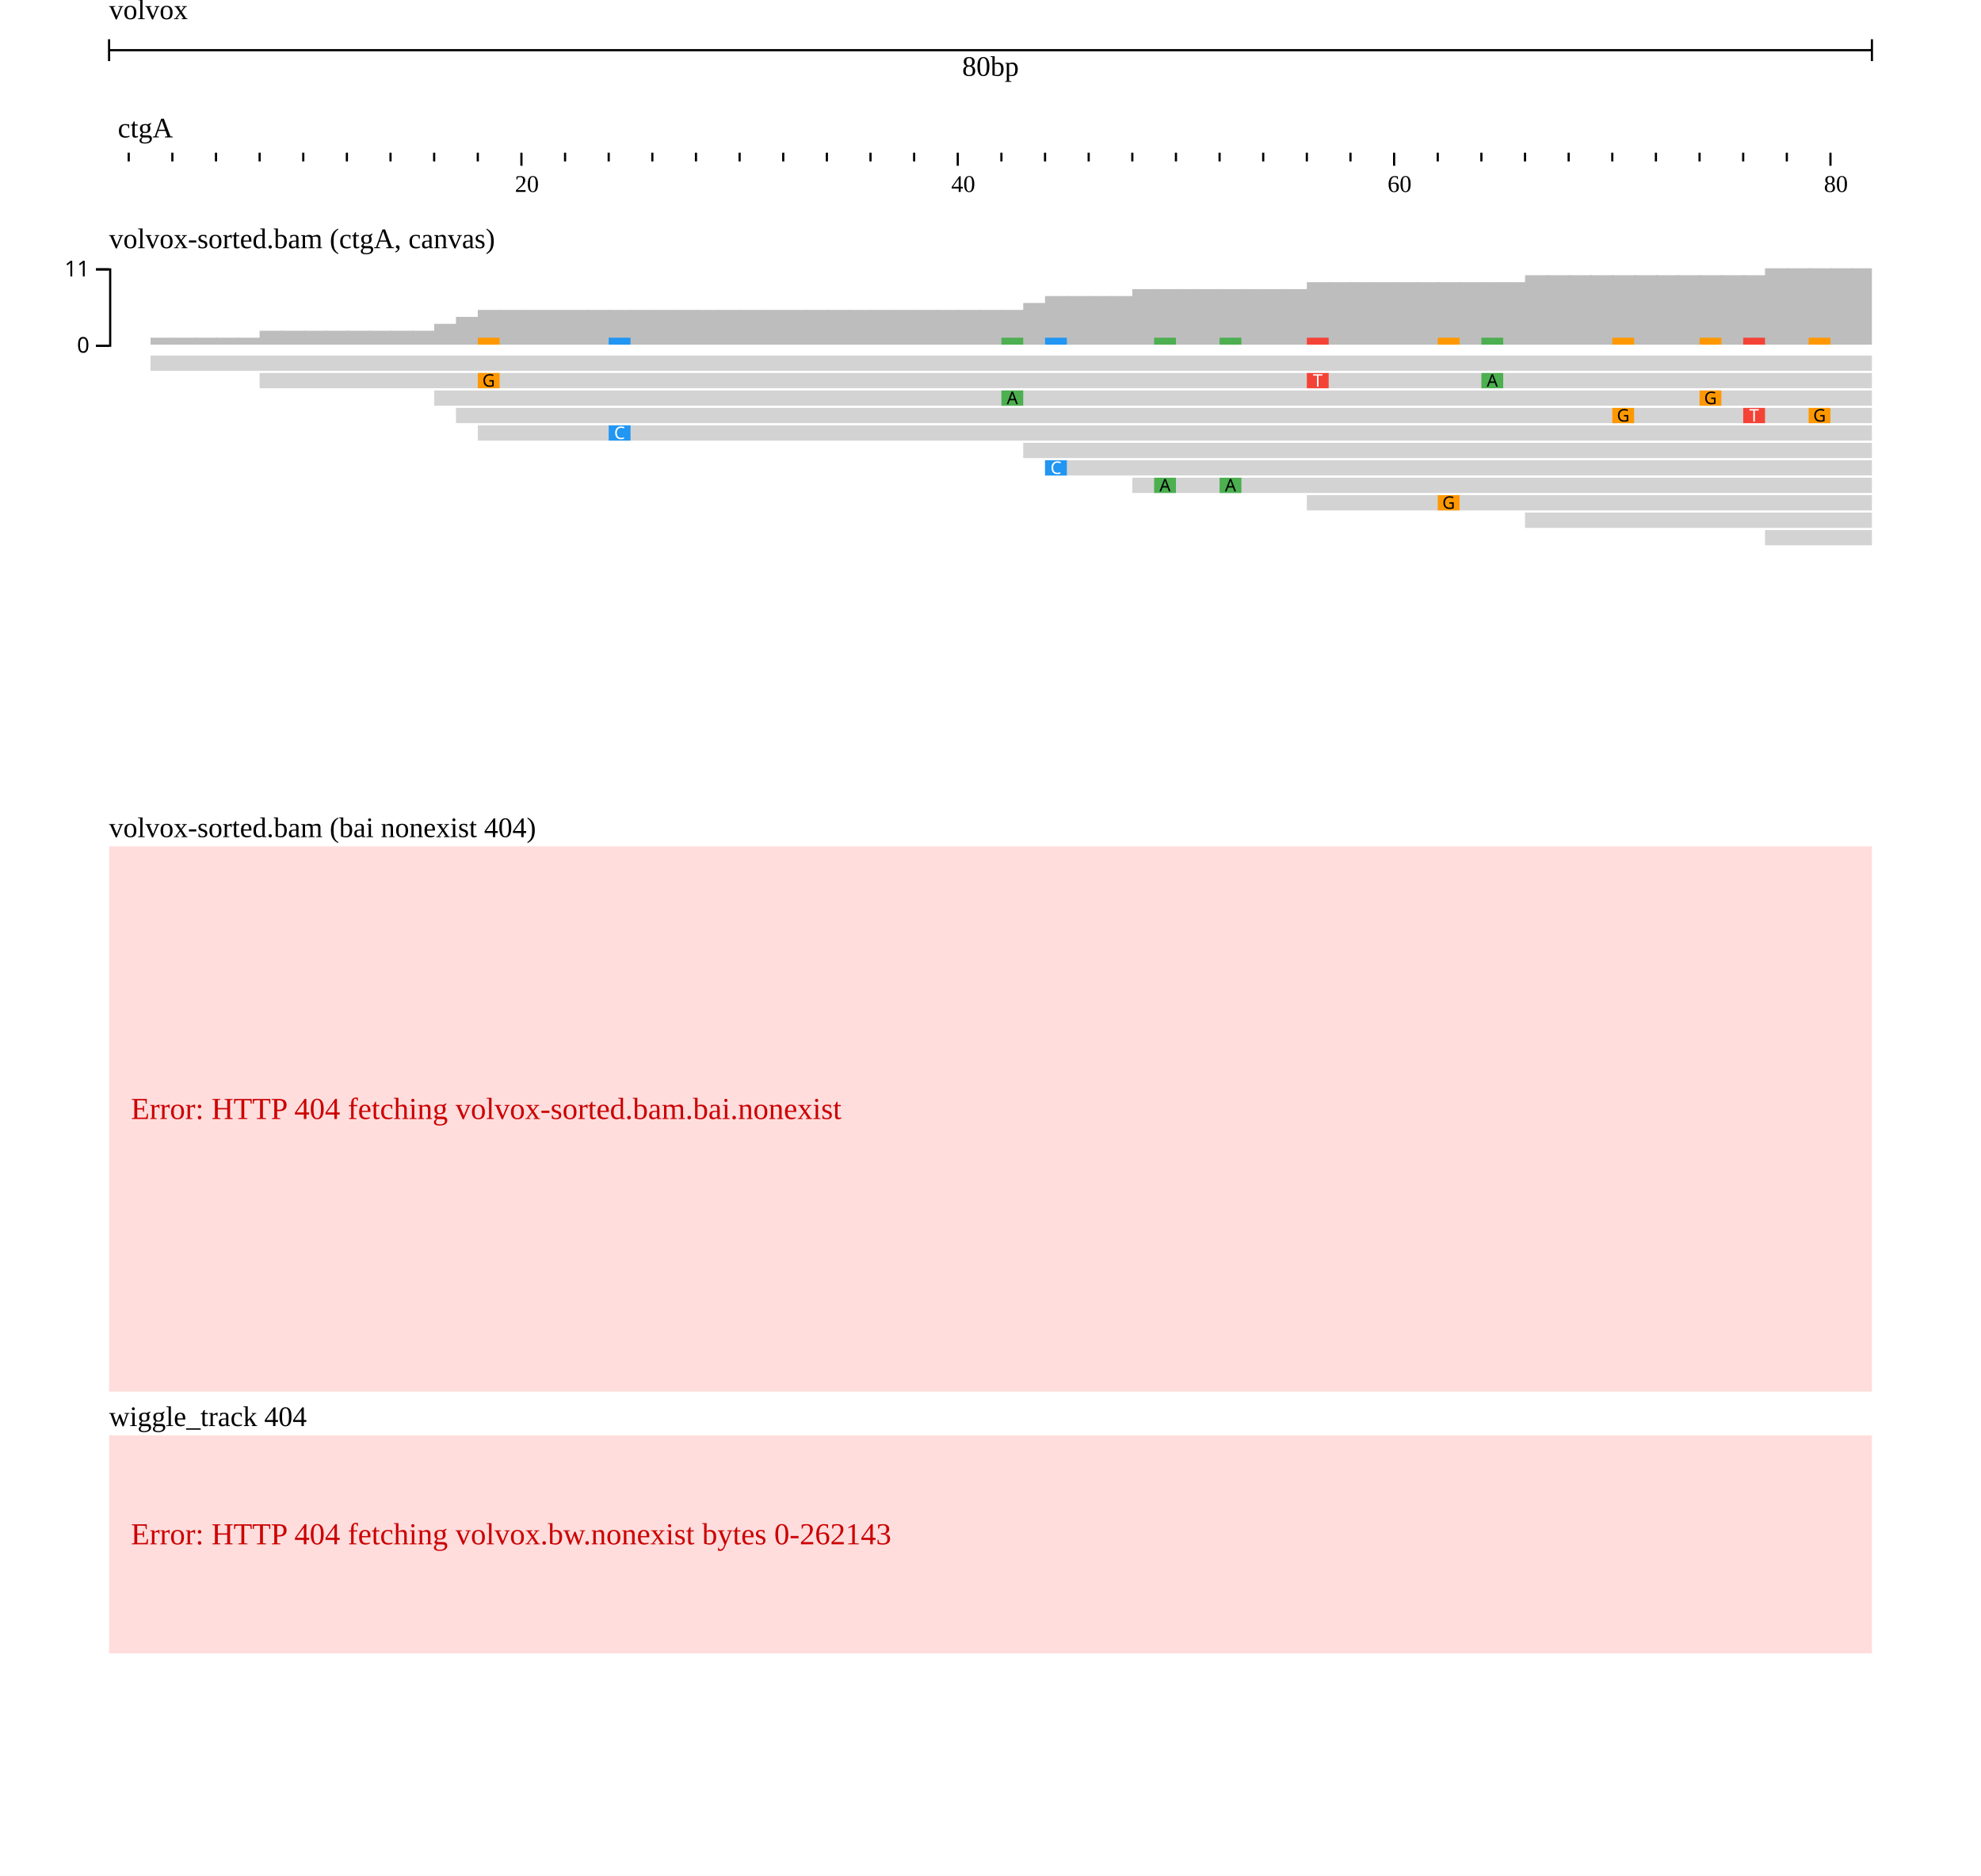
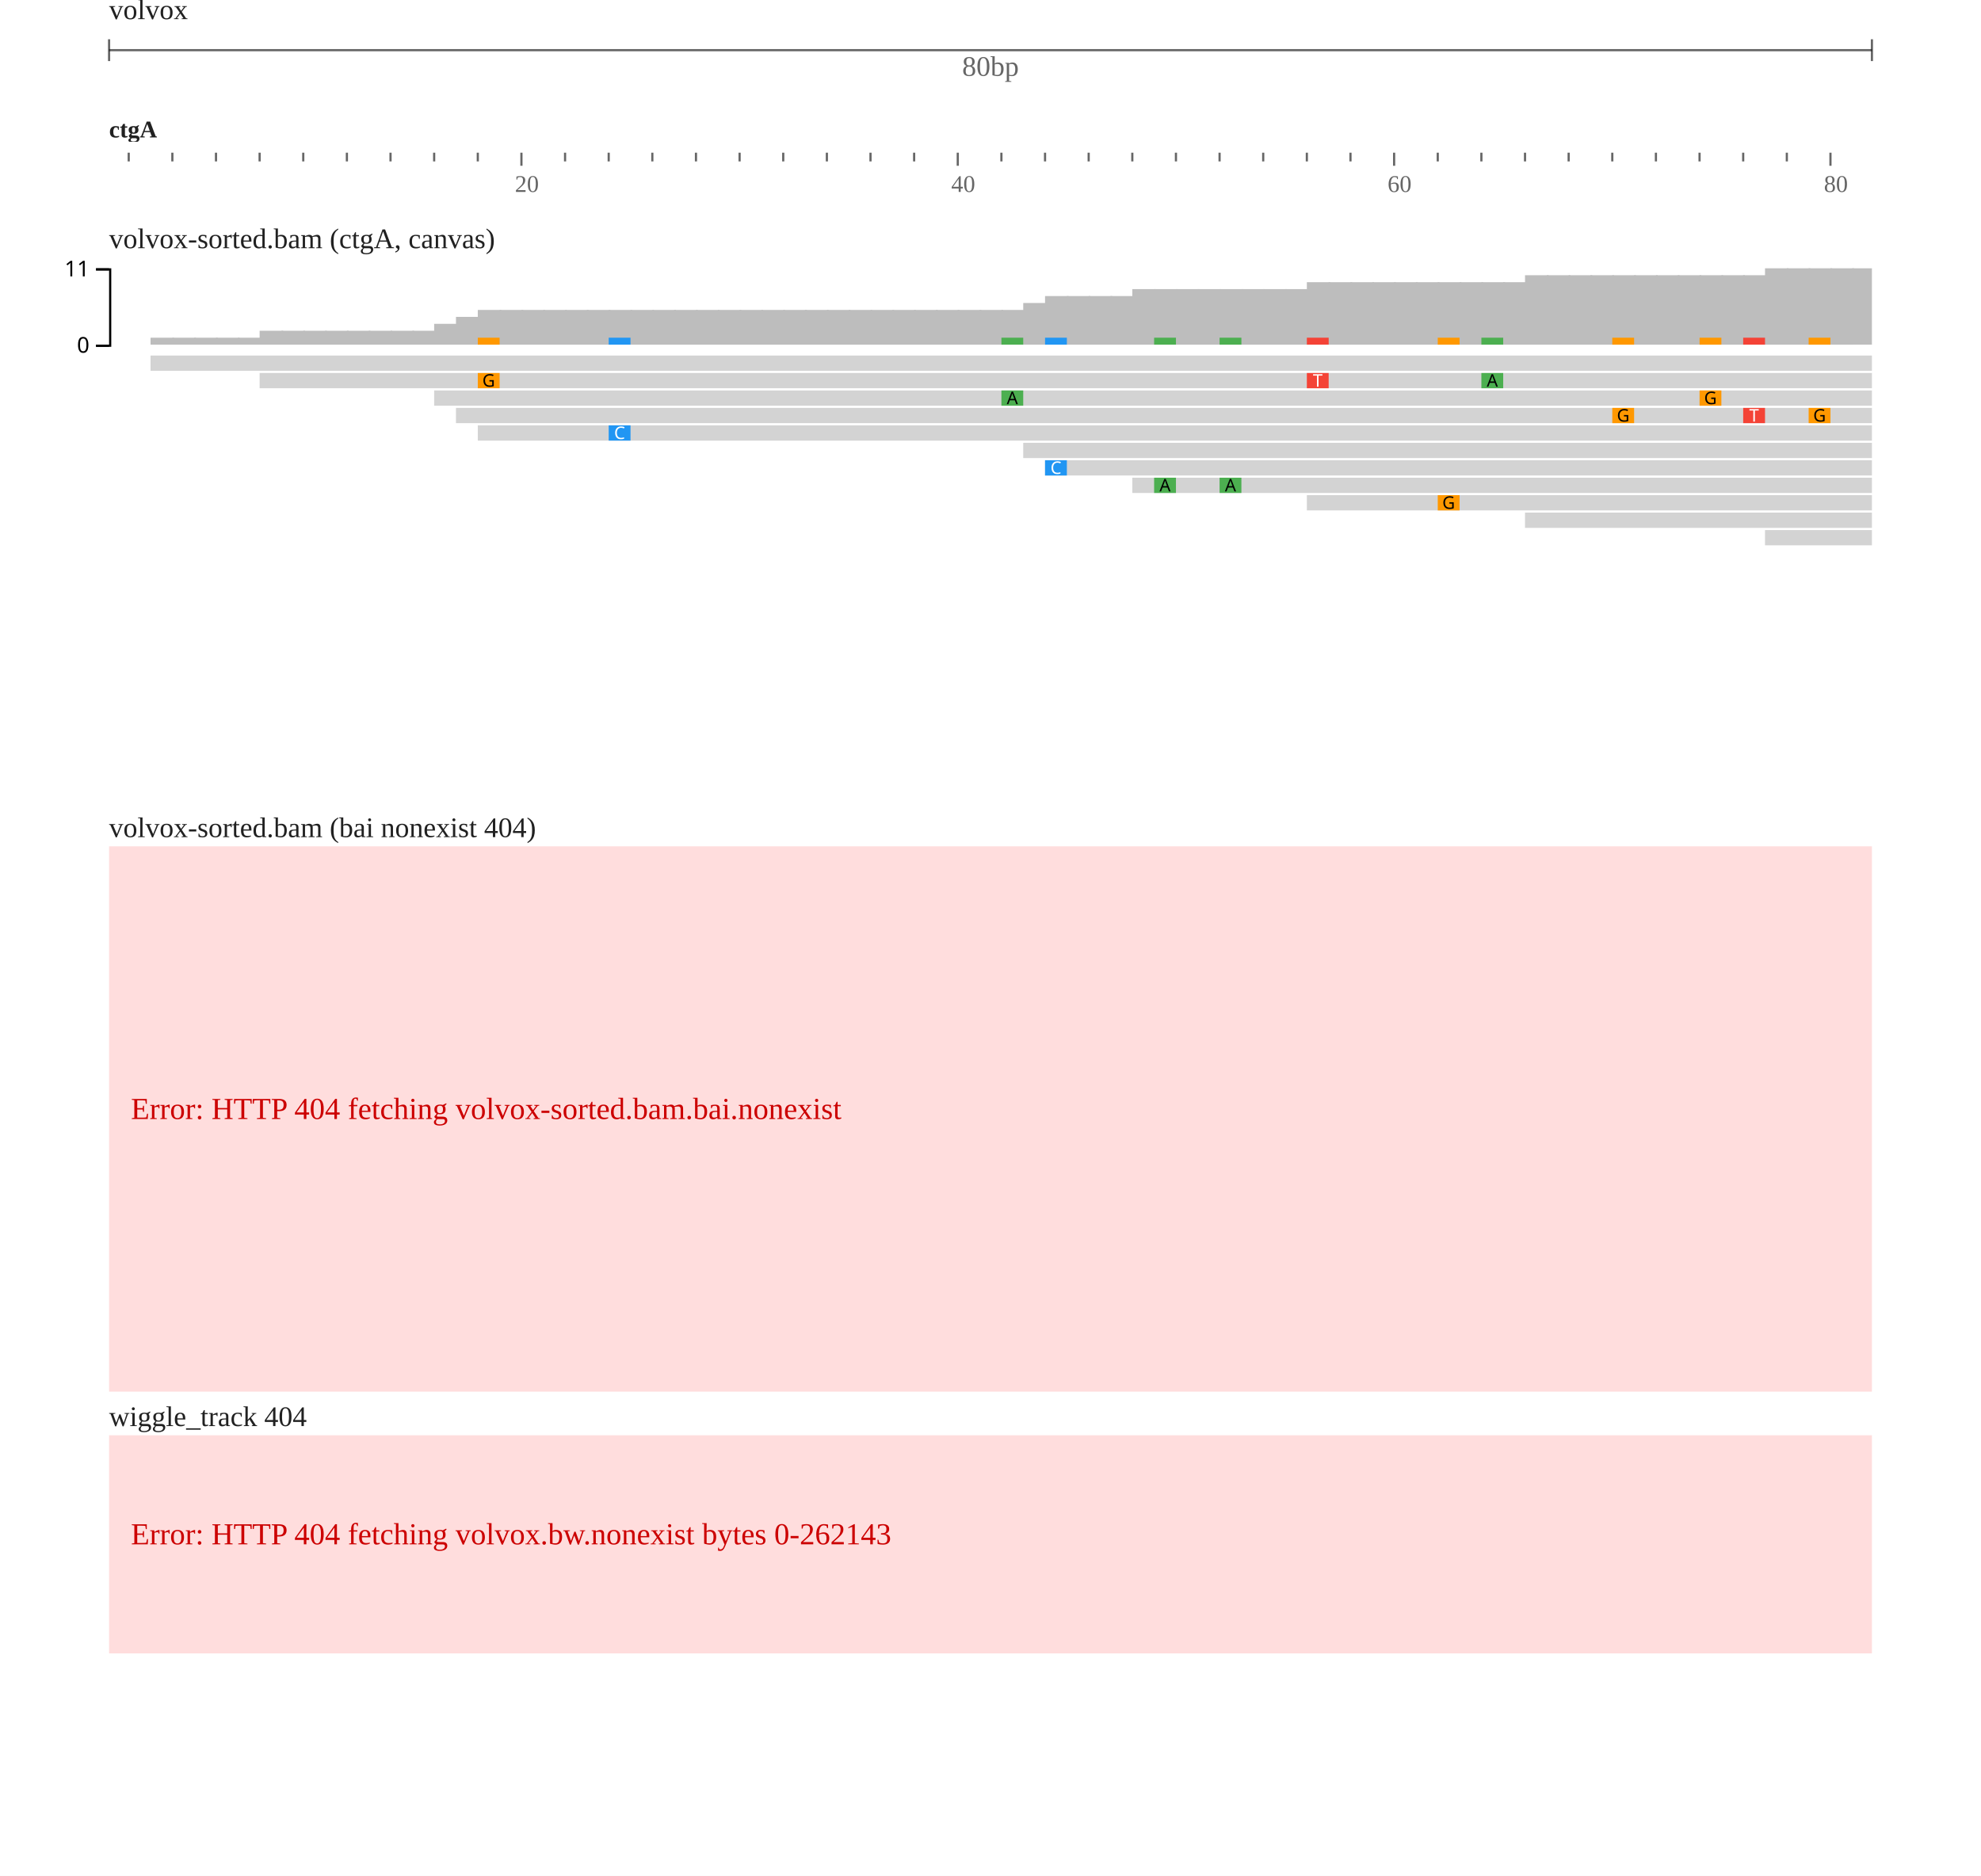
<svg xmlns="http://www.w3.org/2000/svg" width="908" height="860" viewBox="0 0 908 860">
  <rect width="908" height="860" fill="#ffffff" />
  <g transform="translate(50 0)">
    <g transform="translate(0)">
      <g id="header">
-         <text x="0" y="0" dominant-baseline="hanging" font-size="13" fill="#000000">volvox</text>
+         <text x="0" y="0" dominant-baseline="hanging" font-size="13" fill-opacity="0.871" fill="#000000">volvox</text>
        <g transform="translate(0 13)">
-           <line x1="0" x2="808" y1="10" y2="10" stroke="#000000" />
-           <line x1="0" x2="0" y1="5" y2="15" stroke="#000000" />
-           <line x1="808" x2="808" y1="5" y2="15" stroke="#000000" />
-           <text x="404" y="13" text-anchor="middle" dominant-baseline="hanging" font-size="13" fill="#000000">80bp</text>
+           <line x1="0" x2="808" y1="10" y2="10" stroke-opacity="0.6" stroke="#000000" />
+           <line x1="0" x2="0" y1="5" y2="15" stroke-opacity="0.6" stroke="#000000" />
+           <line x1="808" x2="808" y1="5" y2="15" stroke-opacity="0.6" stroke="#000000" />
+           <text x="404" y="13" text-anchor="middle" dominant-baseline="hanging" font-size="13" fill-opacity="0.6" fill="#000000">80bp</text>
        </g>
        <g transform="translate(0 50)">
          <g transform="translate(0 0)">
            <defs>
              <clipPath id="clip-integration_test-volvox:ctgA:0.1:80.9:0">
                <rect x="0" y="0" width="808" height="100" />
              </clipPath>
            </defs>
            <g clip-path="url(#clip-integration_test-volvox:ctgA:0.1:80.9:0)">
-               <text x="4" y="13" font-size="13" fill="#000000">ctgA</text>
              <g transform="translate(0 20)">
-                 <line x1="-31" x2="-31" y1="0" y2="4" stroke-width="1" stroke="#000000" />
-                 <line x1="-11" x2="-11" y1="0" y2="6" stroke-width="1" stroke="#000000" />
-                 <line x1="9" x2="9" y1="0" y2="4" stroke-width="1" stroke="#000000" />
-                 <line x1="29" x2="29" y1="0" y2="4" stroke-width="1" stroke="#000000" />
-                 <line x1="49" x2="49" y1="0" y2="4" stroke-width="1" stroke="#000000" />
-                 <line x1="69" x2="69" y1="0" y2="4" stroke-width="1" stroke="#000000" />
-                 <line x1="89" x2="89" y1="0" y2="4" stroke-width="1" stroke="#000000" />
-                 <line x1="109" x2="109" y1="0" y2="4" stroke-width="1" stroke="#000000" />
-                 <line x1="129" x2="129" y1="0" y2="4" stroke-width="1" stroke="#000000" />
-                 <line x1="149" x2="149" y1="0" y2="4" stroke-width="1" stroke="#000000" />
-                 <line x1="169" x2="169" y1="0" y2="4" stroke-width="1" stroke="#000000" />
-                 <line x1="189" x2="189" y1="0" y2="6" stroke-width="1" stroke="#000000" />
-                 <line x1="209" x2="209" y1="0" y2="4" stroke-width="1" stroke="#000000" />
-                 <line x1="229" x2="229" y1="0" y2="4" stroke-width="1" stroke="#000000" />
-                 <line x1="249" x2="249" y1="0" y2="4" stroke-width="1" stroke="#000000" />
-                 <line x1="269" x2="269" y1="0" y2="4" stroke-width="1" stroke="#000000" />
-                 <line x1="289" x2="289" y1="0" y2="4" stroke-width="1" stroke="#000000" />
-                 <line x1="309" x2="309" y1="0" y2="4" stroke-width="1" stroke="#000000" />
-                 <line x1="329" x2="329" y1="0" y2="4" stroke-width="1" stroke="#000000" />
-                 <line x1="349" x2="349" y1="0" y2="4" stroke-width="1" stroke="#000000" />
-                 <line x1="369" x2="369" y1="0" y2="4" stroke-width="1" stroke="#000000" />
-                 <line x1="389" x2="389" y1="0" y2="6" stroke-width="1" stroke="#000000" />
-                 <line x1="409" x2="409" y1="0" y2="4" stroke-width="1" stroke="#000000" />
-                 <line x1="429" x2="429" y1="0" y2="4" stroke-width="1" stroke="#000000" />
-                 <line x1="449" x2="449" y1="0" y2="4" stroke-width="1" stroke="#000000" />
-                 <line x1="469" x2="469" y1="0" y2="4" stroke-width="1" stroke="#000000" />
-                 <line x1="489" x2="489" y1="0" y2="4" stroke-width="1" stroke="#000000" />
-                 <line x1="509" x2="509" y1="0" y2="4" stroke-width="1" stroke="#000000" />
-                 <line x1="529" x2="529" y1="0" y2="4" stroke-width="1" stroke="#000000" />
-                 <line x1="549" x2="549" y1="0" y2="4" stroke-width="1" stroke="#000000" />
-                 <line x1="569" x2="569" y1="0" y2="4" stroke-width="1" stroke="#000000" />
-                 <line x1="589" x2="589" y1="0" y2="6" stroke-width="1" stroke="#000000" />
-                 <line x1="609" x2="609" y1="0" y2="4" stroke-width="1" stroke="#000000" />
-                 <line x1="629" x2="629" y1="0" y2="4" stroke-width="1" stroke="#000000" />
-                 <line x1="649" x2="649" y1="0" y2="4" stroke-width="1" stroke="#000000" />
-                 <line x1="669" x2="669" y1="0" y2="4" stroke-width="1" stroke="#000000" />
-                 <line x1="689" x2="689" y1="0" y2="4" stroke-width="1" stroke="#000000" />
-                 <line x1="709" x2="709" y1="0" y2="4" stroke-width="1" stroke="#000000" />
-                 <line x1="729" x2="729" y1="0" y2="4" stroke-width="1" stroke="#000000" />
-                 <line x1="749" x2="749" y1="0" y2="4" stroke-width="1" stroke="#000000" />
-                 <line x1="769" x2="769" y1="0" y2="4" stroke-width="1" stroke="#000000" />
-                 <line x1="789" x2="789" y1="0" y2="6" stroke-width="1" stroke="#000000" />
-                 <line x1="809" x2="809" y1="0" y2="4" stroke-width="1" stroke="#000000" />
-                 <line x1="829" x2="829" y1="0" y2="4" stroke-width="1" stroke="#000000" />
-                 <text x="186" y="18" font-size="11" fill="#000000">20</text>
-                 <text x="386" y="18" font-size="11" fill="#000000">40</text>
-                 <text x="586" y="18" font-size="11" fill="#000000">60</text>
-                 <text x="786" y="18" font-size="11" fill="#000000">80</text>
+                 <line x1="-31" x2="-31" y1="0" y2="4" stroke-width="1" stroke-opacity="0.6" stroke="#000000" />
+                 <line x1="-11" x2="-11" y1="0" y2="6" stroke-width="1" stroke-opacity="0.6" stroke="#000000" />
+                 <line x1="9" x2="9" y1="0" y2="4" stroke-width="1" stroke-opacity="0.6" stroke="#000000" />
+                 <line x1="29" x2="29" y1="0" y2="4" stroke-width="1" stroke-opacity="0.6" stroke="#000000" />
+                 <line x1="49" x2="49" y1="0" y2="4" stroke-width="1" stroke-opacity="0.6" stroke="#000000" />
+                 <line x1="69" x2="69" y1="0" y2="4" stroke-width="1" stroke-opacity="0.6" stroke="#000000" />
+                 <line x1="89" x2="89" y1="0" y2="4" stroke-width="1" stroke-opacity="0.6" stroke="#000000" />
+                 <line x1="109" x2="109" y1="0" y2="4" stroke-width="1" stroke-opacity="0.6" stroke="#000000" />
+                 <line x1="129" x2="129" y1="0" y2="4" stroke-width="1" stroke-opacity="0.6" stroke="#000000" />
+                 <line x1="149" x2="149" y1="0" y2="4" stroke-width="1" stroke-opacity="0.6" stroke="#000000" />
+                 <line x1="169" x2="169" y1="0" y2="4" stroke-width="1" stroke-opacity="0.6" stroke="#000000" />
+                 <line x1="189" x2="189" y1="0" y2="6" stroke-width="1" stroke-opacity="0.6" stroke="#000000" />
+                 <line x1="209" x2="209" y1="0" y2="4" stroke-width="1" stroke-opacity="0.6" stroke="#000000" />
+                 <line x1="229" x2="229" y1="0" y2="4" stroke-width="1" stroke-opacity="0.6" stroke="#000000" />
+                 <line x1="249" x2="249" y1="0" y2="4" stroke-width="1" stroke-opacity="0.6" stroke="#000000" />
+                 <line x1="269" x2="269" y1="0" y2="4" stroke-width="1" stroke-opacity="0.6" stroke="#000000" />
+                 <line x1="289" x2="289" y1="0" y2="4" stroke-width="1" stroke-opacity="0.6" stroke="#000000" />
+                 <line x1="309" x2="309" y1="0" y2="4" stroke-width="1" stroke-opacity="0.6" stroke="#000000" />
+                 <line x1="329" x2="329" y1="0" y2="4" stroke-width="1" stroke-opacity="0.6" stroke="#000000" />
+                 <line x1="349" x2="349" y1="0" y2="4" stroke-width="1" stroke-opacity="0.6" stroke="#000000" />
+                 <line x1="369" x2="369" y1="0" y2="4" stroke-width="1" stroke-opacity="0.6" stroke="#000000" />
+                 <line x1="389" x2="389" y1="0" y2="6" stroke-width="1" stroke-opacity="0.6" stroke="#000000" />
+                 <line x1="409" x2="409" y1="0" y2="4" stroke-width="1" stroke-opacity="0.6" stroke="#000000" />
+                 <line x1="429" x2="429" y1="0" y2="4" stroke-width="1" stroke-opacity="0.6" stroke="#000000" />
+                 <line x1="449" x2="449" y1="0" y2="4" stroke-width="1" stroke-opacity="0.6" stroke="#000000" />
+                 <line x1="469" x2="469" y1="0" y2="4" stroke-width="1" stroke-opacity="0.6" stroke="#000000" />
+                 <line x1="489" x2="489" y1="0" y2="4" stroke-width="1" stroke-opacity="0.6" stroke="#000000" />
+                 <line x1="509" x2="509" y1="0" y2="4" stroke-width="1" stroke-opacity="0.6" stroke="#000000" />
+                 <line x1="529" x2="529" y1="0" y2="4" stroke-width="1" stroke-opacity="0.6" stroke="#000000" />
+                 <line x1="549" x2="549" y1="0" y2="4" stroke-width="1" stroke-opacity="0.6" stroke="#000000" />
+                 <line x1="569" x2="569" y1="0" y2="4" stroke-width="1" stroke-opacity="0.6" stroke="#000000" />
+                 <line x1="589" x2="589" y1="0" y2="6" stroke-width="1" stroke-opacity="0.6" stroke="#000000" />
+                 <line x1="609" x2="609" y1="0" y2="4" stroke-width="1" stroke-opacity="0.6" stroke="#000000" />
+                 <line x1="629" x2="629" y1="0" y2="4" stroke-width="1" stroke-opacity="0.6" stroke="#000000" />
+                 <line x1="649" x2="649" y1="0" y2="4" stroke-width="1" stroke-opacity="0.6" stroke="#000000" />
+                 <line x1="669" x2="669" y1="0" y2="4" stroke-width="1" stroke-opacity="0.6" stroke="#000000" />
+                 <line x1="689" x2="689" y1="0" y2="4" stroke-width="1" stroke-opacity="0.6" stroke="#000000" />
+                 <line x1="709" x2="709" y1="0" y2="4" stroke-width="1" stroke-opacity="0.6" stroke="#000000" />
+                 <line x1="729" x2="729" y1="0" y2="4" stroke-width="1" stroke-opacity="0.6" stroke="#000000" />
+                 <line x1="749" x2="749" y1="0" y2="4" stroke-width="1" stroke-opacity="0.6" stroke="#000000" />
+                 <line x1="769" x2="769" y1="0" y2="4" stroke-width="1" stroke-opacity="0.6" stroke="#000000" />
+                 <line x1="789" x2="789" y1="0" y2="6" stroke-width="1" stroke-opacity="0.6" stroke="#000000" />
+                 <line x1="809" x2="809" y1="0" y2="4" stroke-width="1" stroke-opacity="0.6" stroke="#000000" />
+                 <line x1="829" x2="829" y1="0" y2="4" stroke-width="1" stroke-opacity="0.6" stroke="#000000" />
+                 <text x="186" y="18" font-size="11" fill-opacity="0.6" fill="#000000">20</text>
+                 <text x="386" y="18" font-size="11" fill-opacity="0.6" fill="#000000">40</text>
+                 <text x="586" y="18" font-size="11" fill-opacity="0.6" fill="#000000">60</text>
+                 <text x="786" y="18" font-size="11" fill-opacity="0.6" fill="#000000">80</text>
              </g>
+             </g>
+           </g>
+           <g transform="translate(0 0)">
+             <defs>
+               <clipPath id="reflabel-integration_test-volvox:ctgA:0:80:0">
+                 <rect x="0" y="0" width="1597" height="15" />
+               </clipPath>
+             </defs>
+             <g clip-path="url(#reflabel-integration_test-volvox:ctgA:0:80:0)">
+               <text x="0" y="13" font-size="11" font-weight="bold" fill-opacity="0.871" fill="#000000">ctgA</text>
            </g>
          </g>
        </g>
      </g>
    </g>
    <g transform="translate(0 100)">
      <g transform="translate(0 0)">
        <defs>
          <clipPath id="track-clip-integration_test-volvox_alignments_pileup_coverage">
            <rect x="-50" y="18" width="858" height="250" />
          </clipPath>
        </defs>
        <g clip-path="url(#track-clip-integration_test-volvox_alignments_pileup_coverage)">
          <g transform="translate(0 18)">
            <defs>
              <clipPath id="alignments-clip-5GfQp_z8Ji">
                <rect x="0" y="0" width="808" height="250" />
              </clipPath>
            </defs>
            <g clip-path="url(#alignments-clip-5GfQp_z8Ji)">
              <g>
                <clipPath id="svgcanvas-clip-0">
                  <path d="M0,0h808v250h-808Z" />
                </clipPath>
                <g clip-path="url(#svgcanvas-clip-0)">
                  <clipPath id="svgcanvas-clip-1">
                    <path d="M0,0h808v250h-808Z" />
                  </clipPath>
                  <g clip-path="url(#svgcanvas-clip-1)">
                    <rect x="-1" y="40" width="10.8" height="0" fill="rgb(189,189,189)" />
                    <rect x="9" y="40" width="10.8" height="0" fill="rgb(189,189,189)" />
                    <rect x="19" y="36.818" width="10.8" height="3.182" fill="rgb(189,189,189)" />
                    <rect x="29" y="36.818" width="10.8" height="3.182" fill="rgb(189,189,189)" />
                    <rect x="39" y="36.818" width="10.8" height="3.182" fill="rgb(189,189,189)" />
                    <rect x="49" y="36.818" width="10.8" height="3.182" fill="rgb(189,189,189)" />
                    <rect x="59" y="36.818" width="10.8" height="3.182" fill="rgb(189,189,189)" />
                    <rect x="69" y="33.636" width="10.8" height="6.364" fill="rgb(189,189,189)" />
                    <rect x="79" y="33.636" width="10.8" height="6.364" fill="rgb(189,189,189)" />
                    <rect x="89" y="33.636" width="10.8" height="6.364" fill="rgb(189,189,189)" />
                    <rect x="99" y="33.636" width="10.8" height="6.364" fill="rgb(189,189,189)" />
                    <rect x="109" y="33.636" width="10.8" height="6.364" fill="rgb(189,189,189)" />
                    <rect x="119" y="33.636" width="10.8" height="6.364" fill="rgb(189,189,189)" />
                    <rect x="129" y="33.636" width="10.8" height="6.364" fill="rgb(189,189,189)" />
                    <rect x="139" y="33.636" width="10.8" height="6.364" fill="rgb(189,189,189)" />
                    <rect x="149" y="30.455" width="10.8" height="9.545" fill="rgb(189,189,189)" />
                    <rect x="159" y="27.273" width="10.8" height="12.727" fill="rgb(189,189,189)" />
                    <rect x="169" y="24.091" width="10.8" height="15.909" fill="rgb(189,189,189)" />
                    <rect x="179" y="24.091" width="10.8" height="15.909" fill="rgb(189,189,189)" />
                    <rect x="189" y="24.091" width="10.8" height="15.909" fill="rgb(189,189,189)" />
                    <rect x="199" y="24.091" width="10.8" height="15.909" fill="rgb(189,189,189)" />
                    <rect x="209" y="24.091" width="10.8" height="15.909" fill="rgb(189,189,189)" />
                    <rect x="219" y="24.091" width="10.8" height="15.909" fill="rgb(189,189,189)" />
                    <rect x="229" y="24.091" width="10.8" height="15.909" fill="rgb(189,189,189)" />
                    <rect x="239" y="24.091" width="10.8" height="15.909" fill="rgb(189,189,189)" />
                    <rect x="249" y="24.091" width="10.8" height="15.909" fill="rgb(189,189,189)" />
                    <rect x="259" y="24.091" width="10.8" height="15.909" fill="rgb(189,189,189)" />
                    <rect x="269" y="24.091" width="10.8" height="15.909" fill="rgb(189,189,189)" />
                    <rect x="279" y="24.091" width="10.8" height="15.909" fill="rgb(189,189,189)" />
                    <rect x="289" y="24.091" width="10.8" height="15.909" fill="rgb(189,189,189)" />
                    <rect x="299" y="24.091" width="10.8" height="15.909" fill="rgb(189,189,189)" />
                    <rect x="309" y="24.091" width="10.8" height="15.909" fill="rgb(189,189,189)" />
                    <rect x="319" y="24.091" width="10.8" height="15.909" fill="rgb(189,189,189)" />
                    <rect x="329" y="24.091" width="10.8" height="15.909" fill="rgb(189,189,189)" />
                    <rect x="339" y="24.091" width="10.8" height="15.909" fill="rgb(189,189,189)" />
                    <rect x="349" y="24.091" width="10.8" height="15.909" fill="rgb(189,189,189)" />
                    <rect x="359" y="24.091" width="10.8" height="15.909" fill="rgb(189,189,189)" />
                    <rect x="369" y="24.091" width="10.8" height="15.909" fill="rgb(189,189,189)" />
                    <rect x="379" y="24.091" width="10.8" height="15.909" fill="rgb(189,189,189)" />
                    <rect x="389" y="24.091" width="10.8" height="15.909" fill="rgb(189,189,189)" />
                    <rect x="399" y="24.091" width="10.8" height="15.909" fill="rgb(189,189,189)" />
                    <rect x="409" y="24.091" width="10.8" height="15.909" fill="rgb(189,189,189)" />
                    <rect x="419" y="20.909" width="10.8" height="19.091" fill="rgb(189,189,189)" />
                    <rect x="429" y="17.727" width="10.8" height="22.273" fill="rgb(189,189,189)" />
                    <rect x="439" y="17.727" width="10.8" height="22.273" fill="rgb(189,189,189)" />
                    <rect x="449" y="17.727" width="10.8" height="22.273" fill="rgb(189,189,189)" />
                    <rect x="459" y="17.727" width="10.8" height="22.273" fill="rgb(189,189,189)" />
                    <rect x="469" y="14.545" width="10.8" height="25.455" fill="rgb(189,189,189)" />
                    <rect x="479" y="14.545" width="10.8" height="25.455" fill="rgb(189,189,189)" />
                    <rect x="489" y="14.545" width="10.8" height="25.455" fill="rgb(189,189,189)" />
                    <rect x="499" y="14.545" width="10.8" height="25.455" fill="rgb(189,189,189)" />
                    <rect x="509" y="14.545" width="10.8" height="25.455" fill="rgb(189,189,189)" />
                    <rect x="519" y="14.545" width="10.8" height="25.455" fill="rgb(189,189,189)" />
                    <rect x="529" y="14.545" width="10.8" height="25.455" fill="rgb(189,189,189)" />
                    <rect x="539" y="14.545" width="10.8" height="25.455" fill="rgb(189,189,189)" />
                    <rect x="549" y="11.364" width="10.8" height="28.636" fill="rgb(189,189,189)" />
                    <rect x="559" y="11.364" width="10.8" height="28.636" fill="rgb(189,189,189)" />
                    <rect x="569" y="11.364" width="10.8" height="28.636" fill="rgb(189,189,189)" />
                    <rect x="579" y="11.364" width="10.8" height="28.636" fill="rgb(189,189,189)" />
                    <rect x="589" y="11.364" width="10.8" height="28.636" fill="rgb(189,189,189)" />
                    <rect x="599" y="11.364" width="10.8" height="28.636" fill="rgb(189,189,189)" />
                    <rect x="609" y="11.364" width="10.8" height="28.636" fill="rgb(189,189,189)" />
                    <rect x="619" y="11.364" width="10.8" height="28.636" fill="rgb(189,189,189)" />
                    <rect x="629" y="11.364" width="10.8" height="28.636" fill="rgb(189,189,189)" />
                    <rect x="639" y="11.364" width="10.8" height="28.636" fill="rgb(189,189,189)" />
                    <rect x="649" y="8.182" width="10.8" height="31.818" fill="rgb(189,189,189)" />
                    <rect x="659" y="8.182" width="10.8" height="31.818" fill="rgb(189,189,189)" />
                    <rect x="669" y="8.182" width="10.8" height="31.818" fill="rgb(189,189,189)" />
                    <rect x="679" y="8.182" width="10.8" height="31.818" fill="rgb(189,189,189)" />
                    <rect x="689" y="8.182" width="10.8" height="31.818" fill="rgb(189,189,189)" />
                    <rect x="699" y="8.182" width="10.8" height="31.818" fill="rgb(189,189,189)" />
                    <rect x="709" y="8.182" width="10.8" height="31.818" fill="rgb(189,189,189)" />
                    <rect x="719" y="8.182" width="10.8" height="31.818" fill="rgb(189,189,189)" />
                    <rect x="729" y="8.182" width="10.8" height="31.818" fill="rgb(189,189,189)" />
                    <rect x="739" y="8.182" width="10.8" height="31.818" fill="rgb(189,189,189)" />
                    <rect x="749" y="8.182" width="10.8" height="31.818" fill="rgb(189,189,189)" />
                    <rect x="759" y="5" width="10.8" height="35" fill="rgb(189,189,189)" />
                    <rect x="769" y="5" width="10.8" height="35" fill="rgb(189,189,189)" />
                    <rect x="779" y="5" width="10.8" height="35" fill="rgb(189,189,189)" />
                    <rect x="789" y="5" width="10.8" height="35" fill="rgb(189,189,189)" />
                    <rect x="799" y="5" width="10.8" height="35" fill="rgb(189,189,189)" />
                    <rect x="169" y="36.818" width="10" height="3.182" fill="rgb(255,152,0)" />
                    <rect x="549" y="36.818" width="10" height="3.182" fill="rgb(244,67,54)" />
                    <rect x="629" y="36.818" width="10" height="3.182" fill="rgb(76,175,80)" />
                    <rect x="409" y="36.818" width="10" height="3.182" fill="rgb(76,175,80)" />
                    <rect x="729" y="36.818" width="10" height="3.182" fill="rgb(255,152,0)" />
                    <rect x="689" y="36.818" width="10" height="3.182" fill="rgb(255,152,0)" />
                    <rect x="749" y="36.818" width="10" height="3.182" fill="rgb(244,67,54)" />
                    <rect x="779" y="36.818" width="10" height="3.182" fill="rgb(255,152,0)" />
                    <rect x="229" y="36.818" width="10" height="3.182" fill="rgb(33,150,243)" />
                    <rect x="429" y="36.818" width="10" height="3.182" fill="rgb(33,150,243)" />
                    <rect x="479" y="36.818" width="10" height="3.182" fill="rgb(76,175,80)" />
                    <rect x="509" y="36.818" width="10" height="3.182" fill="rgb(76,175,80)" />
                    <rect x="609" y="36.818" width="10" height="3.182" fill="rgb(255,152,0)" />
                  </g>
                  <clipPath id="svgcanvas-clip-2">
                    <path d="M0,45h808v205h-808Z" />
                  </clipPath>
                  <g clip-path="url(#svgcanvas-clip-2)">
                    <path d="M19,45L1019,45L1027,48.5L1019,52L19,52Z" fill="rgb(211,211,211)" stroke="none" />
                    <path d="M69,53L1069,53L1077,56.5L1069,60L69,60Z" fill="rgb(211,211,211)" stroke="none" />
                    <path d="M149,61L1149,61L1157,64.5L1149,68L149,68Z" fill="rgb(211,211,211)" stroke="none" />
                    <path d="M159,69L1159,69L1167,72.5L1159,76L159,76Z" fill="rgb(211,211,211)" stroke="none" />
                    <path d="M169,77L1169,77L1177,80.5L1169,84L169,84Z" fill="rgb(211,211,211)" stroke="none" />
                    <rect x="419" y="85" width="1000" height="7" fill="rgb(211,211,211)" />
                    <rect x="429" y="93" width="1000" height="7" fill="rgb(211,211,211)" />
                    <rect x="469" y="101" width="1000" height="7" fill="rgb(211,211,211)" />
                    <rect x="549" y="109" width="1000" height="7" fill="rgb(211,211,211)" />
                    <rect x="649" y="117" width="1000" height="7" fill="rgb(211,211,211)" />
                    <rect x="759" y="125" width="1000" height="7" fill="rgb(211,211,211)" />
                    <rect x="899" y="133" width="1000" height="7" fill="rgb(211,211,211)" />
                    <rect x="939" y="141" width="1000" height="7" fill="rgb(211,211,211)" />
                    <rect x="1089" y="45" width="1000" height="7" fill="rgb(211,211,211)" />
                    <rect x="169" y="53" width="10" height="7" fill="rgb(255,152,0)" />
                    <rect x="549" y="53" width="10" height="7" fill="rgb(244,67,54)" />
                    <rect x="629" y="53" width="10" height="7" fill="rgb(76,175,80)" />
                    <rect x="829" y="53" width="10" height="7" fill="rgb(33,150,243)" />
                    <rect x="409" y="61" width="10" height="7" fill="rgb(76,175,80)" />
                    <rect x="729" y="61" width="10" height="7" fill="rgb(255,152,0)" />
                    <rect x="1029" y="61" width="10" height="7" fill="rgb(76,175,80)" />
                    <rect x="689" y="69" width="10" height="7" fill="rgb(255,152,0)" />
                    <rect x="749" y="69" width="10" height="7" fill="rgb(244,67,54)" />
                    <rect x="779" y="69" width="10" height="7" fill="rgb(255,152,0)" />
                    <rect x="849" y="69" width="10" height="7" fill="rgb(76,175,80)" />
                    <rect x="229" y="77" width="10" height="7" fill="rgb(33,150,243)" />
                    <rect x="859" y="77" width="10" height="7" fill="rgb(255,152,0)" />
                    <rect x="1109" y="77" width="10" height="7" fill="rgb(33,150,243)" />
                    <rect x="1039" y="85" width="10" height="7" fill="rgb(244,67,54)" />
                    <rect x="429" y="93" width="10" height="7" fill="rgb(33,150,243)" />
                    <rect x="479" y="101" width="10" height="7" fill="rgb(76,175,80)" />
                    <rect x="509" y="101" width="10" height="7" fill="rgb(76,175,80)" />
                    <rect x="609" y="109" width="10" height="7" fill="rgb(255,152,0)" />
                    <rect x="1039" y="117" width="10" height="7" fill="rgb(33,150,243)" />
                  </g>
                </g>
                <text x="174" y="56.5" fill="rgb(0, 0, 0)" font-size="8" font-family="sans-serif" text-anchor="middle" dominant-baseline="middle">G</text>
                <text x="554" y="56.5" fill="#fff" font-size="8" font-family="sans-serif" text-anchor="middle" dominant-baseline="middle">T</text>
                <text x="634" y="56.5" fill="rgb(0, 0, 0)" font-size="8" font-family="sans-serif" text-anchor="middle" dominant-baseline="middle">A</text>
                <text x="414" y="64.5" fill="rgb(0, 0, 0)" font-size="8" font-family="sans-serif" text-anchor="middle" dominant-baseline="middle">A</text>
                <text x="734" y="64.5" fill="rgb(0, 0, 0)" font-size="8" font-family="sans-serif" text-anchor="middle" dominant-baseline="middle">G</text>
                <text x="694" y="72.5" fill="rgb(0, 0, 0)" font-size="8" font-family="sans-serif" text-anchor="middle" dominant-baseline="middle">G</text>
                <text x="754" y="72.5" fill="#fff" font-size="8" font-family="sans-serif" text-anchor="middle" dominant-baseline="middle">T</text>
                <text x="784" y="72.5" fill="rgb(0, 0, 0)" font-size="8" font-family="sans-serif" text-anchor="middle" dominant-baseline="middle">G</text>
                <text x="234" y="80.5" fill="#fff" font-size="8" font-family="sans-serif" text-anchor="middle" dominant-baseline="middle">C</text>
                <text x="434" y="96.5" fill="#fff" font-size="8" font-family="sans-serif" text-anchor="middle" dominant-baseline="middle">C</text>
                <text x="484" y="104.5" fill="rgb(0, 0, 0)" font-size="8" font-family="sans-serif" text-anchor="middle" dominant-baseline="middle">A</text>
                <text x="514" y="104.5" fill="rgb(0, 0, 0)" font-size="8" font-family="sans-serif" text-anchor="middle" dominant-baseline="middle">A</text>
                <text x="614" y="112.5" fill="rgb(0, 0, 0)" font-size="8" font-family="sans-serif" text-anchor="middle" dominant-baseline="middle">G</text>
              </g>
            </g>
            <g transform="translate(0, 0)">
              <g font-size="10" font-family="sans-serif" text-anchor="end" stroke="rgb(0, 0, 0)" stroke-width="1">
                <path fill="none" d="M-6 5.5H0.5V40.5H-6" />
                <g transform="translate(0,40)">
                  <line x2="-6" y1="0.5" y2="0.5" />
                  <text stroke="#fff" stroke-width="2.5" paint-order="stroke" fill="rgb(0, 0, 0)" dy="0.32em" x="-9" y="0.5">0</text>
                </g>
                <g transform="translate(0,5)">
                  <line x2="-6" y1="0.5" y2="0.5" />
                  <text stroke="#fff" stroke-width="2.5" paint-order="stroke" fill="rgb(0, 0, 0)" dy="0.32em" x="-9" y="0.5">11</text>
                </g>
              </g>
            </g>
          </g>
        </g>
-         <text x="0" y="5" fill="#000000" font-size="13" dominant-baseline="hanging">volvox-sorted.bam (ctgA, canvas)</text>
+         <text x="0" y="5" font-size="13" dominant-baseline="hanging" fill-opacity="0.871" fill="#000000">volvox-sorted.bam (ctgA, canvas)</text>
      </g>
      <g transform="translate(0 270)">
        <defs>
          <clipPath id="track-clip-integration_test-volvox_alignments_bai_nonexist">
            <rect x="-50" y="18" width="858" height="250" />
          </clipPath>
        </defs>
        <g clip-path="url(#track-clip-integration_test-volvox_alignments_bai_nonexist)">
          <g transform="translate(0 18)">
            <rect x="0" y="0" width="808" height="250" fill="#ffdddd" />
            <text x="10" y="125" fill="#cc0000" font-size="14">Error: HTTP 404 fetching volvox-sorted.bam.bai.nonexist</text>
          </g>
        </g>
-         <text x="0" y="5" fill="#000000" font-size="13" dominant-baseline="hanging">volvox-sorted.bam (bai nonexist 404)</text>
+         <text x="0" y="5" font-size="13" dominant-baseline="hanging" fill-opacity="0.871" fill="#000000">volvox-sorted.bam (bai nonexist 404)</text>
      </g>
      <g transform="translate(0 540)">
        <defs>
          <clipPath id="track-clip-integration_test-volvox_bigwig_nonexist">
            <rect x="-50" y="18" width="858" height="100" />
          </clipPath>
        </defs>
        <g clip-path="url(#track-clip-integration_test-volvox_bigwig_nonexist)">
          <g transform="translate(0 18)">
            <rect x="0" y="0" width="808" height="100" fill="#ffdddd" />
            <text x="10" y="50" fill="#cc0000" font-size="14">Error: HTTP 404 fetching volvox.bw.nonexist bytes 0-262143</text>
          </g>
        </g>
-         <text x="0" y="5" fill="#000000" font-size="13" dominant-baseline="hanging">wiggle_track 404</text>
+         <text x="0" y="5" font-size="13" dominant-baseline="hanging" fill-opacity="0.871" fill="#000000">wiggle_track 404</text>
      </g>
    </g>
    <g transform="translate(0 100)">
      <defs>
        <clipPath id="highlight-clip-integration_test">
          <rect x="0" y="0" width="808" height="660" />
        </clipPath>
      </defs>
      <g clip-path="url(#highlight-clip-integration_test)" />
    </g>
  </g>
</svg>
